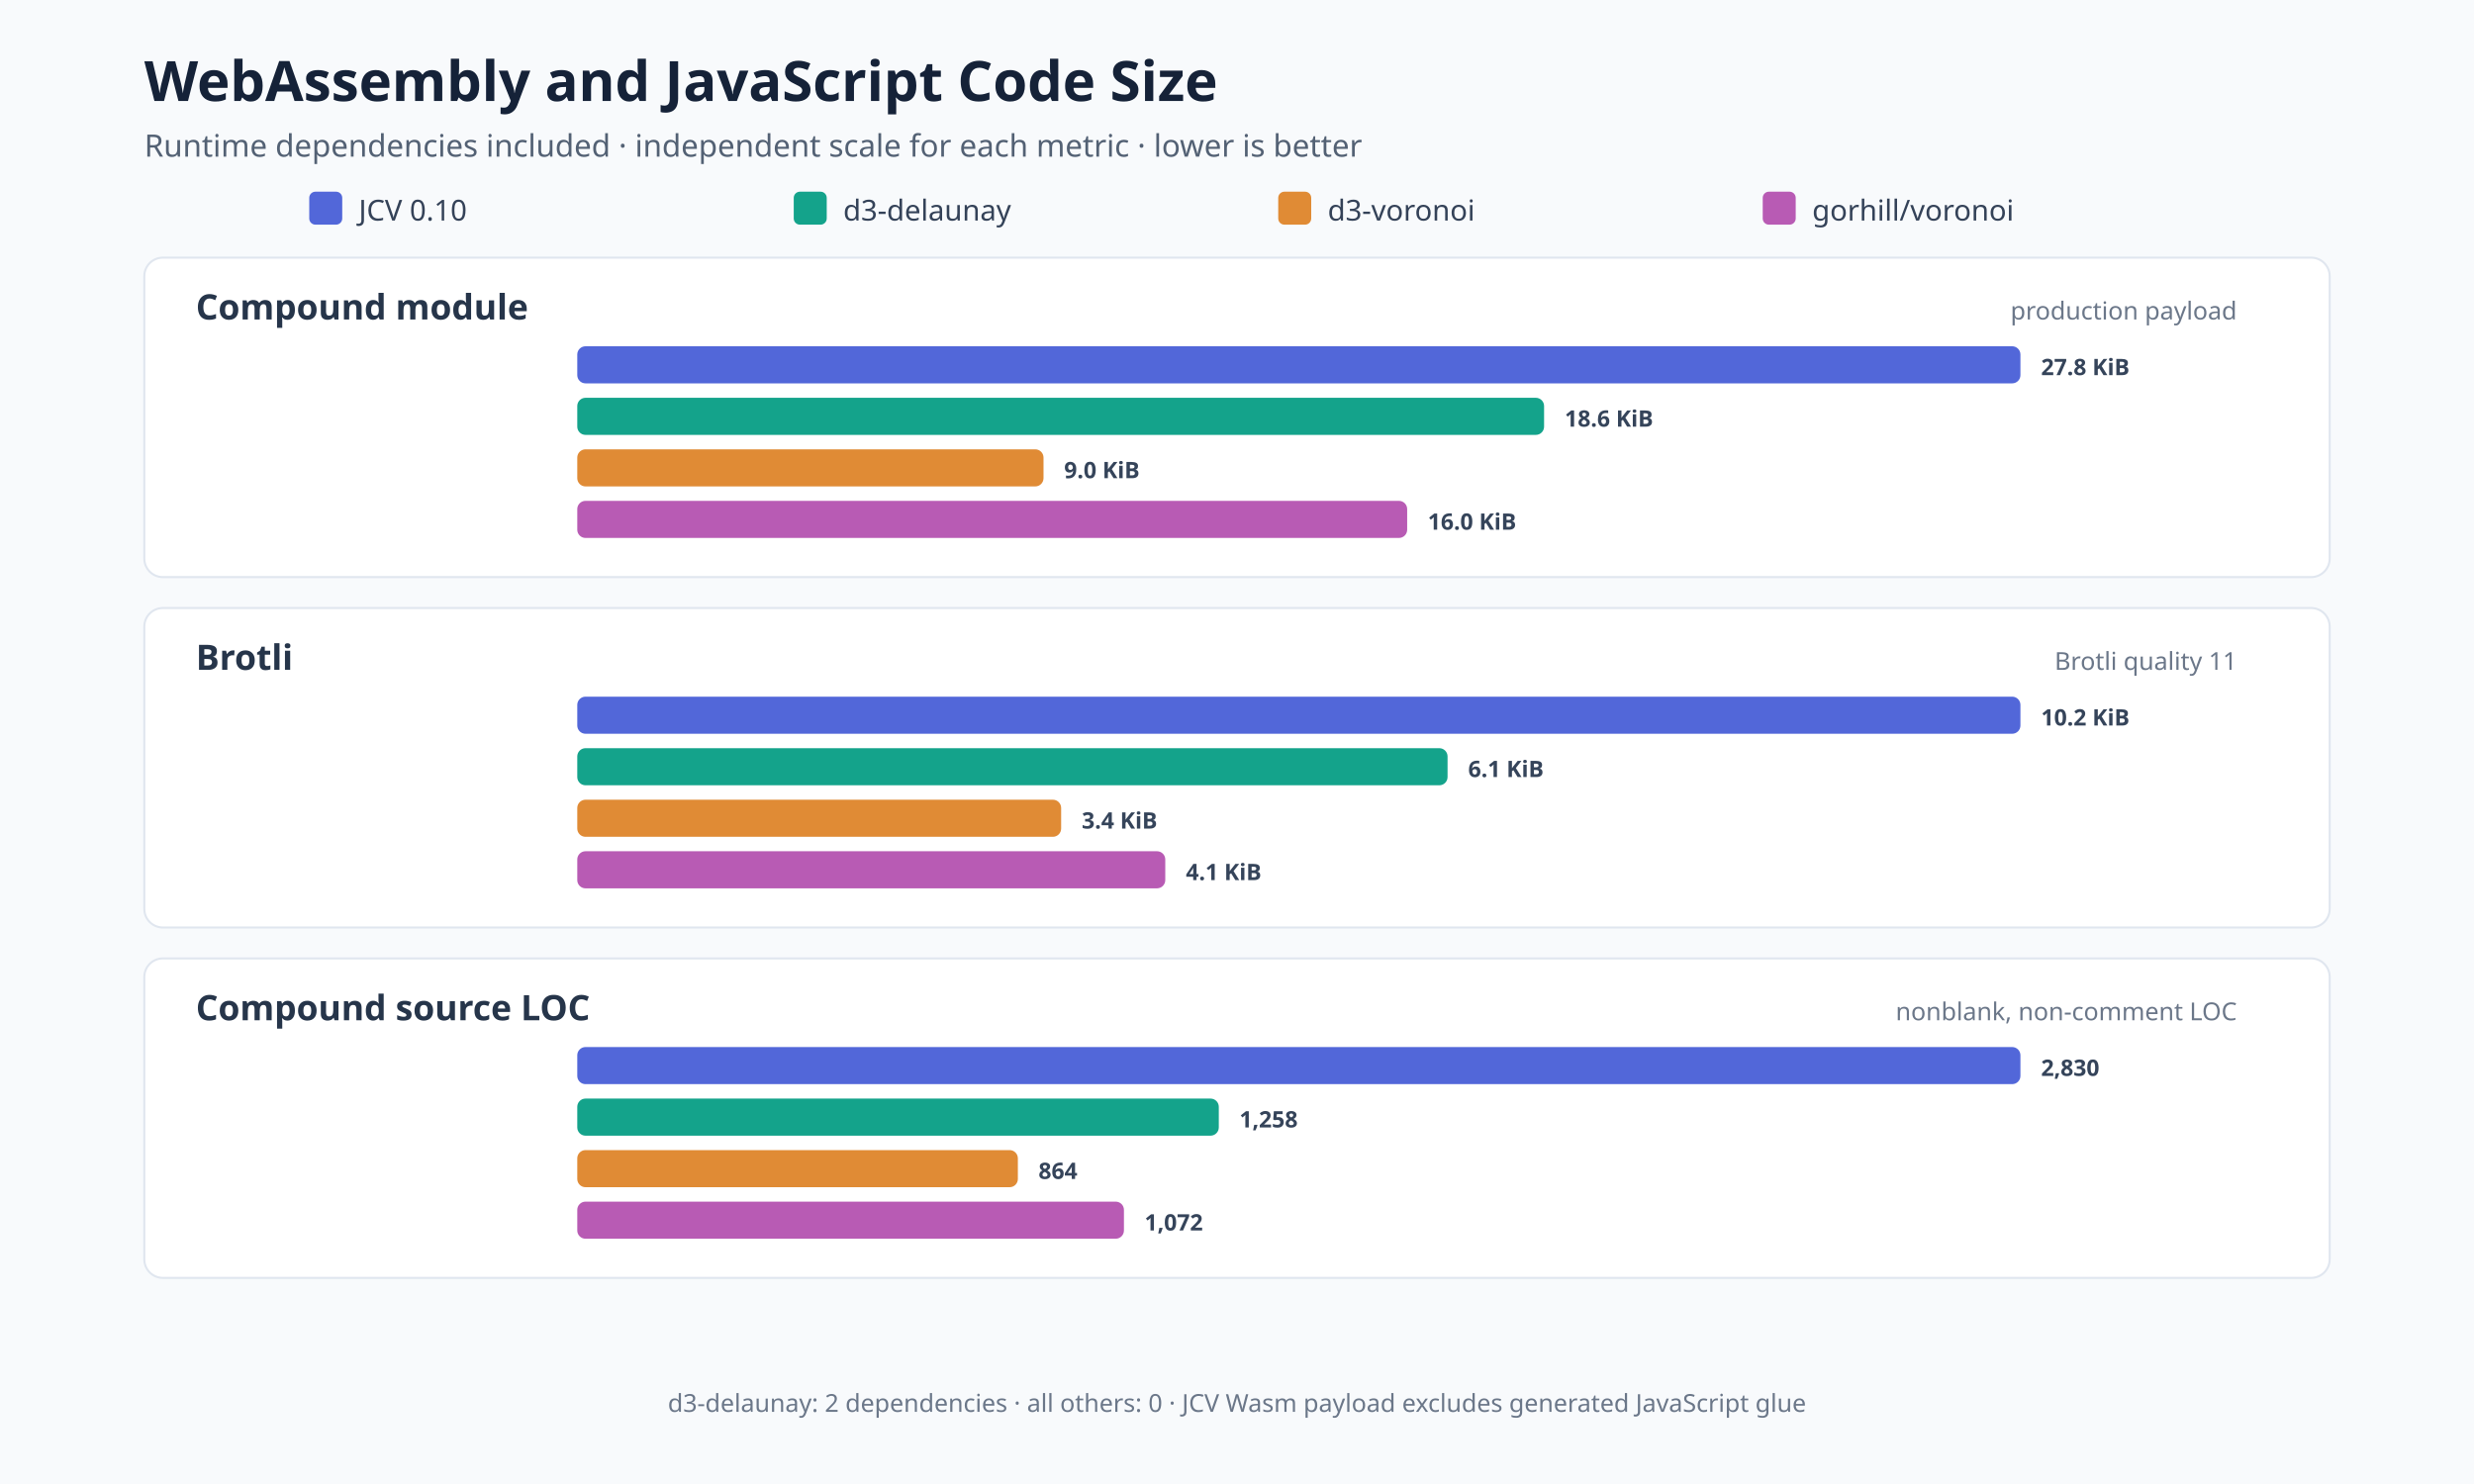
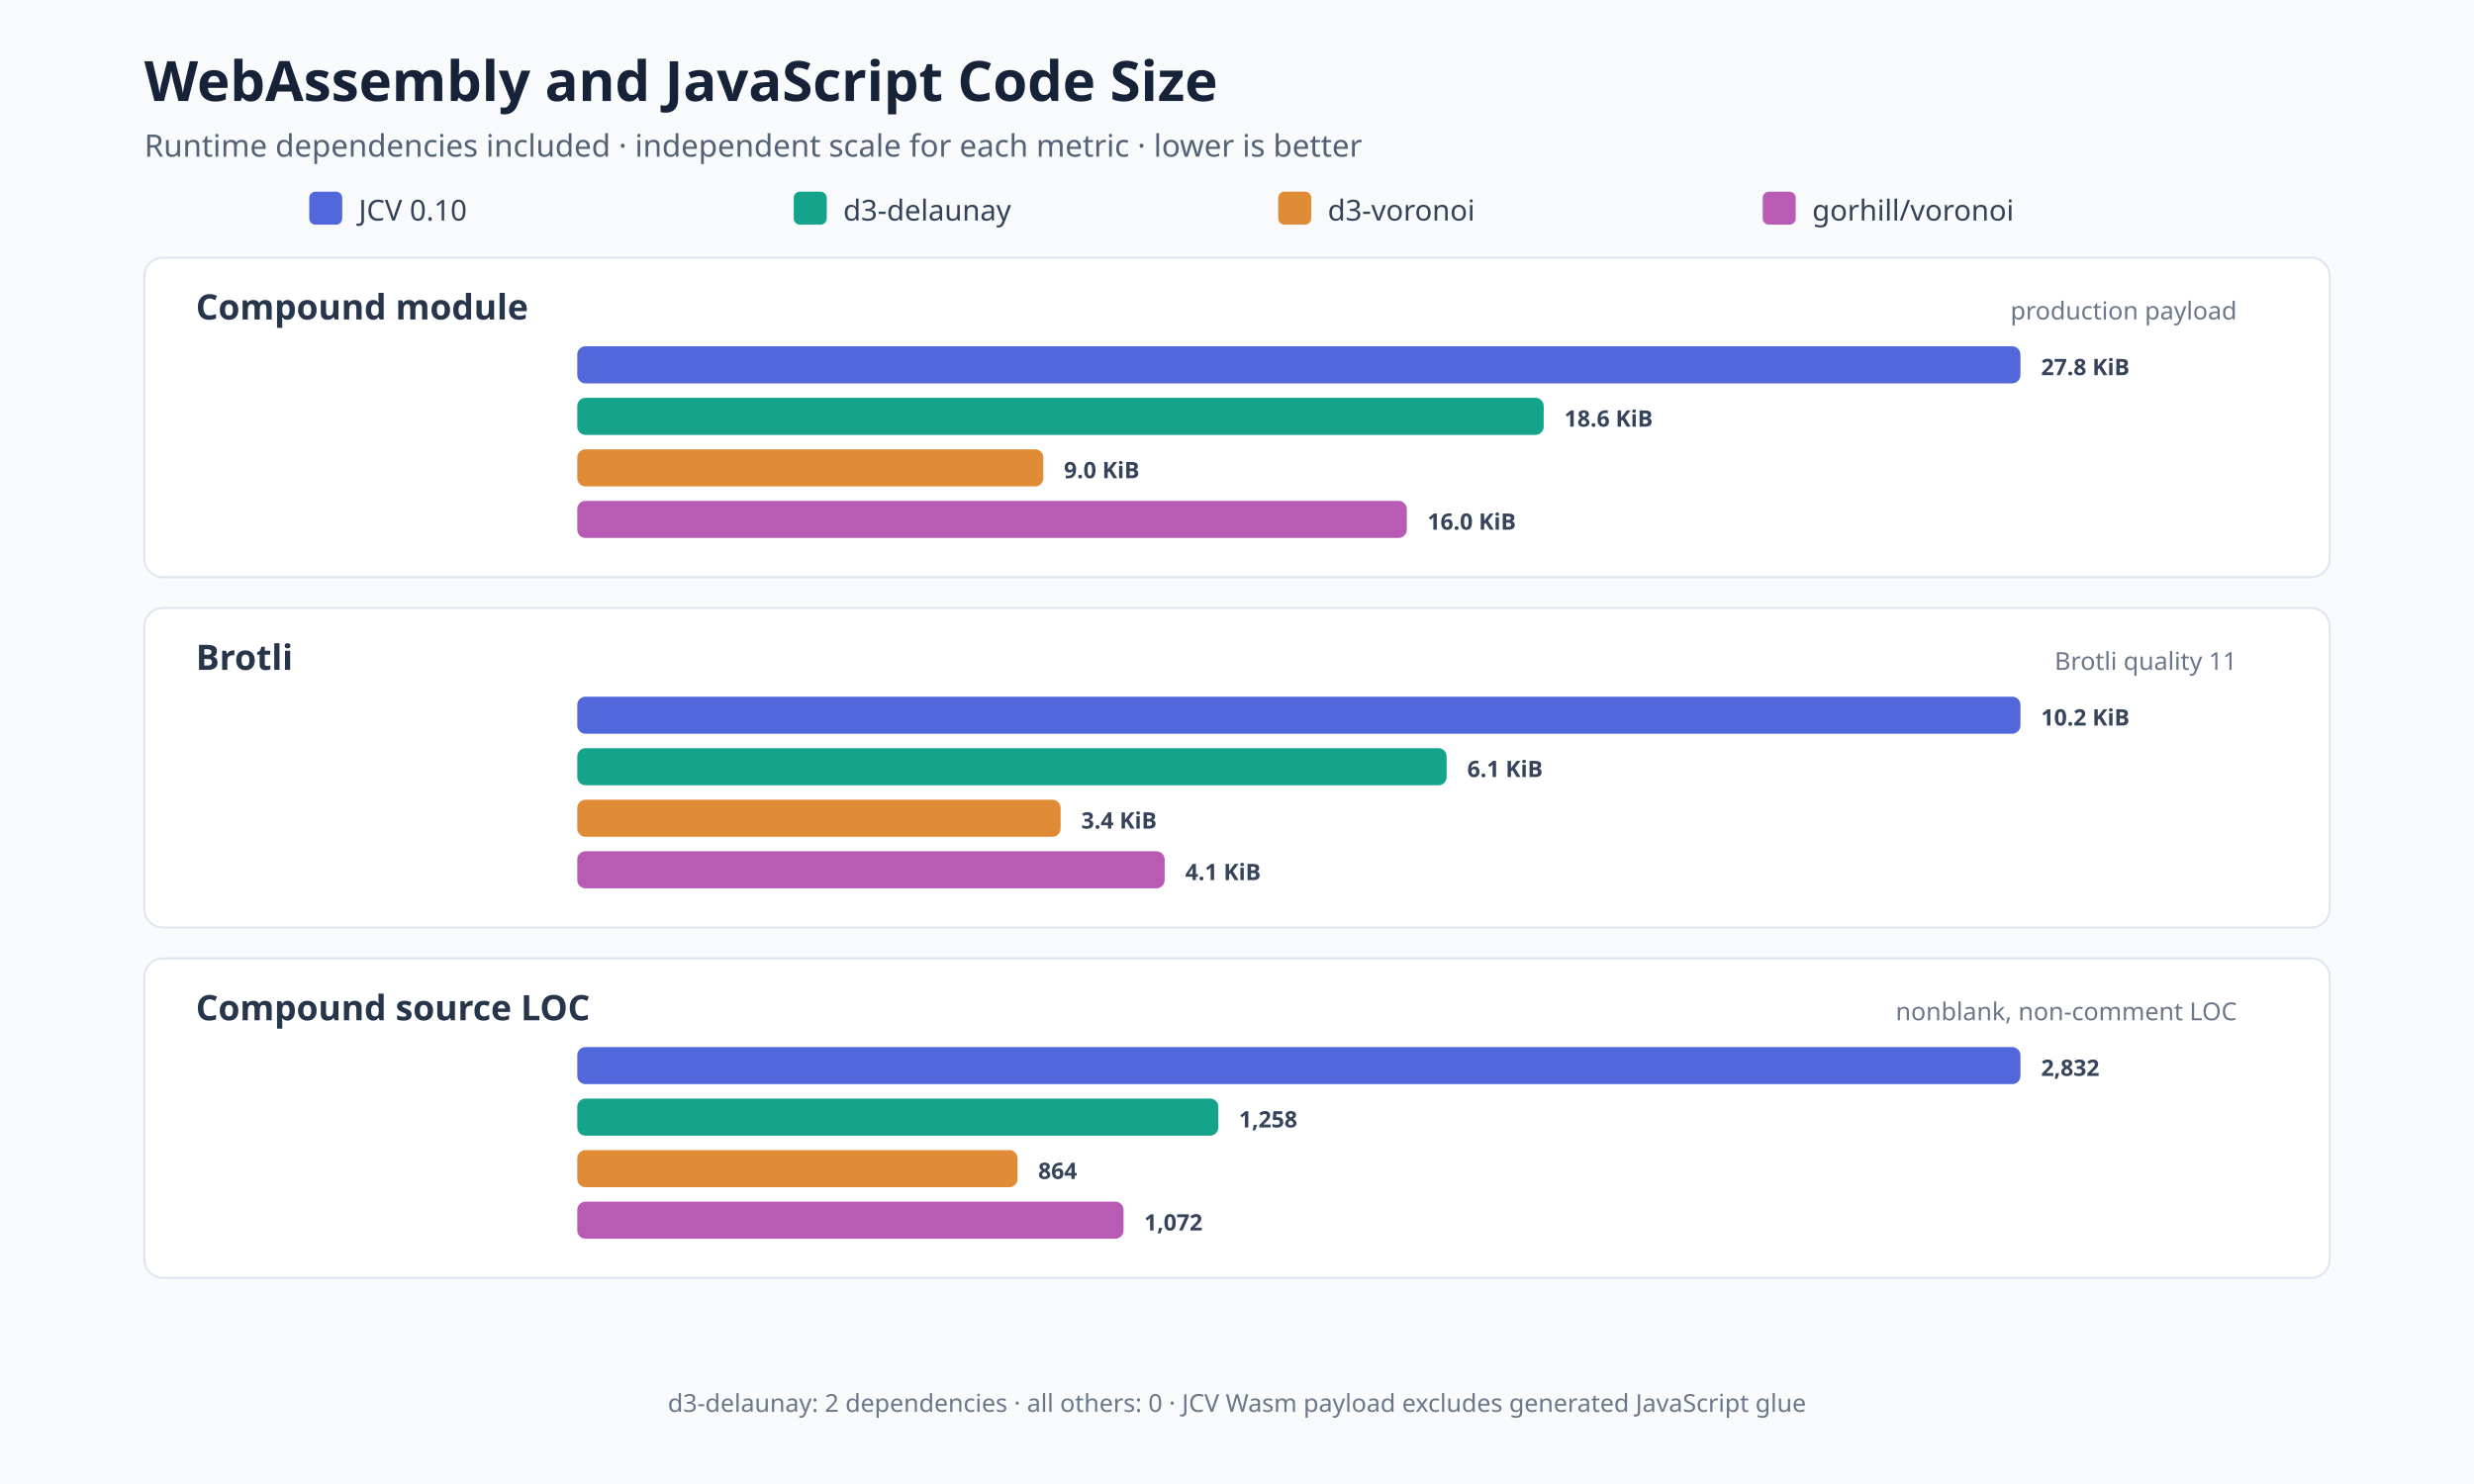
<svg xmlns="http://www.w3.org/2000/svg" width="1200" height="720" viewBox="0 0 1200 720" role="img" aria-labelledby="title desc">
  <rect width="1200" height="720" fill="#f8fafc" />
  <text x="70" y="49" font-family="system-ui, sans-serif" font-size="27" font-weight="700" fill="#152238">WebAssembly and JavaScript Code Size</text>
  <text x="70" y="76" font-family="system-ui, sans-serif" font-size="15" fill="#536174">Runtime dependencies included · independent scale for each metric · lower is better</text>
  <rect x="150" y="93" width="16" height="16" rx="3" fill="#5267d9" />
  <text x="174" y="107" font-family="system-ui, sans-serif" font-size="14" fill="#344258">JCV 0.10</text>
  <rect x="385" y="93" width="16" height="16" rx="3" fill="#14a38b" />
  <text x="409" y="107" font-family="system-ui, sans-serif" font-size="14" fill="#344258">d3-delaunay</text>
  <rect x="620" y="93" width="16" height="16" rx="3" fill="#e08b35" />
  <text x="644" y="107" font-family="system-ui, sans-serif" font-size="14" fill="#344258">d3-voronoi</text>
  <rect x="855" y="93" width="16" height="16" rx="3" fill="#b85bb4" />
  <text x="879" y="107" font-family="system-ui, sans-serif" font-size="14" fill="#344258">gorhill/voronoi</text>
  <rect x="70" y="125" width="1060" height="155" rx="9" fill="#ffffff" stroke="#e0e6ef" />
  <text x="95" y="155" font-family="system-ui, sans-serif" font-size="17" font-weight="700" fill="#26354a">Compound module</text>
  <text x="1085" y="155" font-family="system-ui, sans-serif" font-size="12" fill="#6b7789" text-anchor="end">production payload</text>
  <rect x="280" y="168" width="700.00" height="18" rx="4" fill="#5267d9" />
  <text x="990.00" y="182" font-family="system-ui, sans-serif" font-size="11" font-weight="650" fill="#35445a">27.8 KiB</text>
-   <rect x="280" y="193" width="468.95" height="18" rx="4" fill="#14a38b" />
-   <text x="758.95" y="207" font-family="system-ui, sans-serif" font-size="11" font-weight="650" fill="#35445a">18.6 KiB</text>
-   <rect x="280" y="218" width="226.15" height="18" rx="4" fill="#e08b35" />
-   <text x="516.15" y="232" font-family="system-ui, sans-serif" font-size="11" font-weight="650" fill="#35445a">9.0 KiB</text>
-   <rect x="280" y="243" width="402.54" height="18" rx="4" fill="#b85bb4" />
-   <text x="692.54" y="257" font-family="system-ui, sans-serif" font-size="11" font-weight="650" fill="#35445a">16.0 KiB</text>
+   <rect x="280" y="193" width="468.76" height="18" rx="4" fill="#14a38b" />
+   <text x="758.76" y="207" font-family="system-ui, sans-serif" font-size="11" font-weight="650" fill="#35445a">18.6 KiB</text>
+   <rect x="280" y="218" width="226.06" height="18" rx="4" fill="#e08b35" />
+   <text x="516.06" y="232" font-family="system-ui, sans-serif" font-size="11" font-weight="650" fill="#35445a">9.0 KiB</text>
+   <rect x="280" y="243" width="402.37" height="18" rx="4" fill="#b85bb4" />
+   <text x="692.37" y="257" font-family="system-ui, sans-serif" font-size="11" font-weight="650" fill="#35445a">16.0 KiB</text>
  <rect x="70" y="295" width="1060" height="155" rx="9" fill="#ffffff" stroke="#e0e6ef" />
  <text x="95" y="325" font-family="system-ui, sans-serif" font-size="17" font-weight="700" fill="#26354a">Brotli</text>
  <text x="1085" y="325" font-family="system-ui, sans-serif" font-size="12" fill="#6b7789" text-anchor="end">Brotli quality 11</text>
  <rect x="280" y="338" width="700.00" height="18" rx="4" fill="#5267d9" />
  <text x="990.00" y="352" font-family="system-ui, sans-serif" font-size="11" font-weight="650" fill="#35445a">10.2 KiB</text>
-   <rect x="280" y="363" width="422.13" height="18" rx="4" fill="#14a38b" />
-   <text x="712.13" y="377" font-family="system-ui, sans-serif" font-size="11" font-weight="650" fill="#35445a">6.1 KiB</text>
-   <rect x="280" y="388" width="234.70" height="18" rx="4" fill="#e08b35" />
-   <text x="524.70" y="402" font-family="system-ui, sans-serif" font-size="11" font-weight="650" fill="#35445a">3.4 KiB</text>
-   <rect x="280" y="413" width="285.21" height="18" rx="4" fill="#b85bb4" />
-   <text x="575.21" y="427" font-family="system-ui, sans-serif" font-size="11" font-weight="650" fill="#35445a">4.1 KiB</text>
+   <rect x="280" y="363" width="421.68" height="18" rx="4" fill="#14a38b" />
+   <text x="711.68" y="377" font-family="system-ui, sans-serif" font-size="11" font-weight="650" fill="#35445a">6.1 KiB</text>
+   <rect x="280" y="388" width="234.45" height="18" rx="4" fill="#e08b35" />
+   <text x="524.45" y="402" font-family="system-ui, sans-serif" font-size="11" font-weight="650" fill="#35445a">3.4 KiB</text>
+   <rect x="280" y="413" width="284.91" height="18" rx="4" fill="#b85bb4" />
+   <text x="574.91" y="427" font-family="system-ui, sans-serif" font-size="11" font-weight="650" fill="#35445a">4.1 KiB</text>
  <rect x="70" y="465" width="1060" height="155" rx="9" fill="#ffffff" stroke="#e0e6ef" />
  <text x="95" y="495" font-family="system-ui, sans-serif" font-size="17" font-weight="700" fill="#26354a">Compound source LOC</text>
  <text x="1085" y="495" font-family="system-ui, sans-serif" font-size="12" fill="#6b7789" text-anchor="end">nonblank, non-comment LOC</text>
  <rect x="280" y="508" width="700.00" height="18" rx="4" fill="#5267d9" />
-   <text x="990.00" y="522" font-family="system-ui, sans-serif" font-size="11" font-weight="650" fill="#35445a">2,830</text>
-   <rect x="280" y="533" width="311.17" height="18" rx="4" fill="#14a38b" />
-   <text x="601.17" y="547" font-family="system-ui, sans-serif" font-size="11" font-weight="650" fill="#35445a">1,258</text>
-   <rect x="280" y="558" width="213.71" height="18" rx="4" fill="#e08b35" />
-   <text x="503.71" y="572" font-family="system-ui, sans-serif" font-size="11" font-weight="650" fill="#35445a">864</text>
-   <rect x="280" y="583" width="265.16" height="18" rx="4" fill="#b85bb4" />
-   <text x="555.16" y="597" font-family="system-ui, sans-serif" font-size="11" font-weight="650" fill="#35445a">1,072</text>
+   <text x="990.00" y="522" font-family="system-ui, sans-serif" font-size="11" font-weight="650" fill="#35445a">2,832</text>
+   <rect x="280" y="533" width="310.95" height="18" rx="4" fill="#14a38b" />
+   <text x="600.95" y="547" font-family="system-ui, sans-serif" font-size="11" font-weight="650" fill="#35445a">1,258</text>
+   <rect x="280" y="558" width="213.56" height="18" rx="4" fill="#e08b35" />
+   <text x="503.56" y="572" font-family="system-ui, sans-serif" font-size="11" font-weight="650" fill="#35445a">864</text>
+   <rect x="280" y="583" width="264.97" height="18" rx="4" fill="#b85bb4" />
+   <text x="554.97" y="597" font-family="system-ui, sans-serif" font-size="11" font-weight="650" fill="#35445a">1,072</text>
  <text x="600" y="685" font-family="system-ui, sans-serif" font-size="12" fill="#6b7789" text-anchor="middle">d3-delaunay: 2 dependencies · all others: 0 · JCV Wasm payload excludes generated JavaScript glue</text>
</svg>
